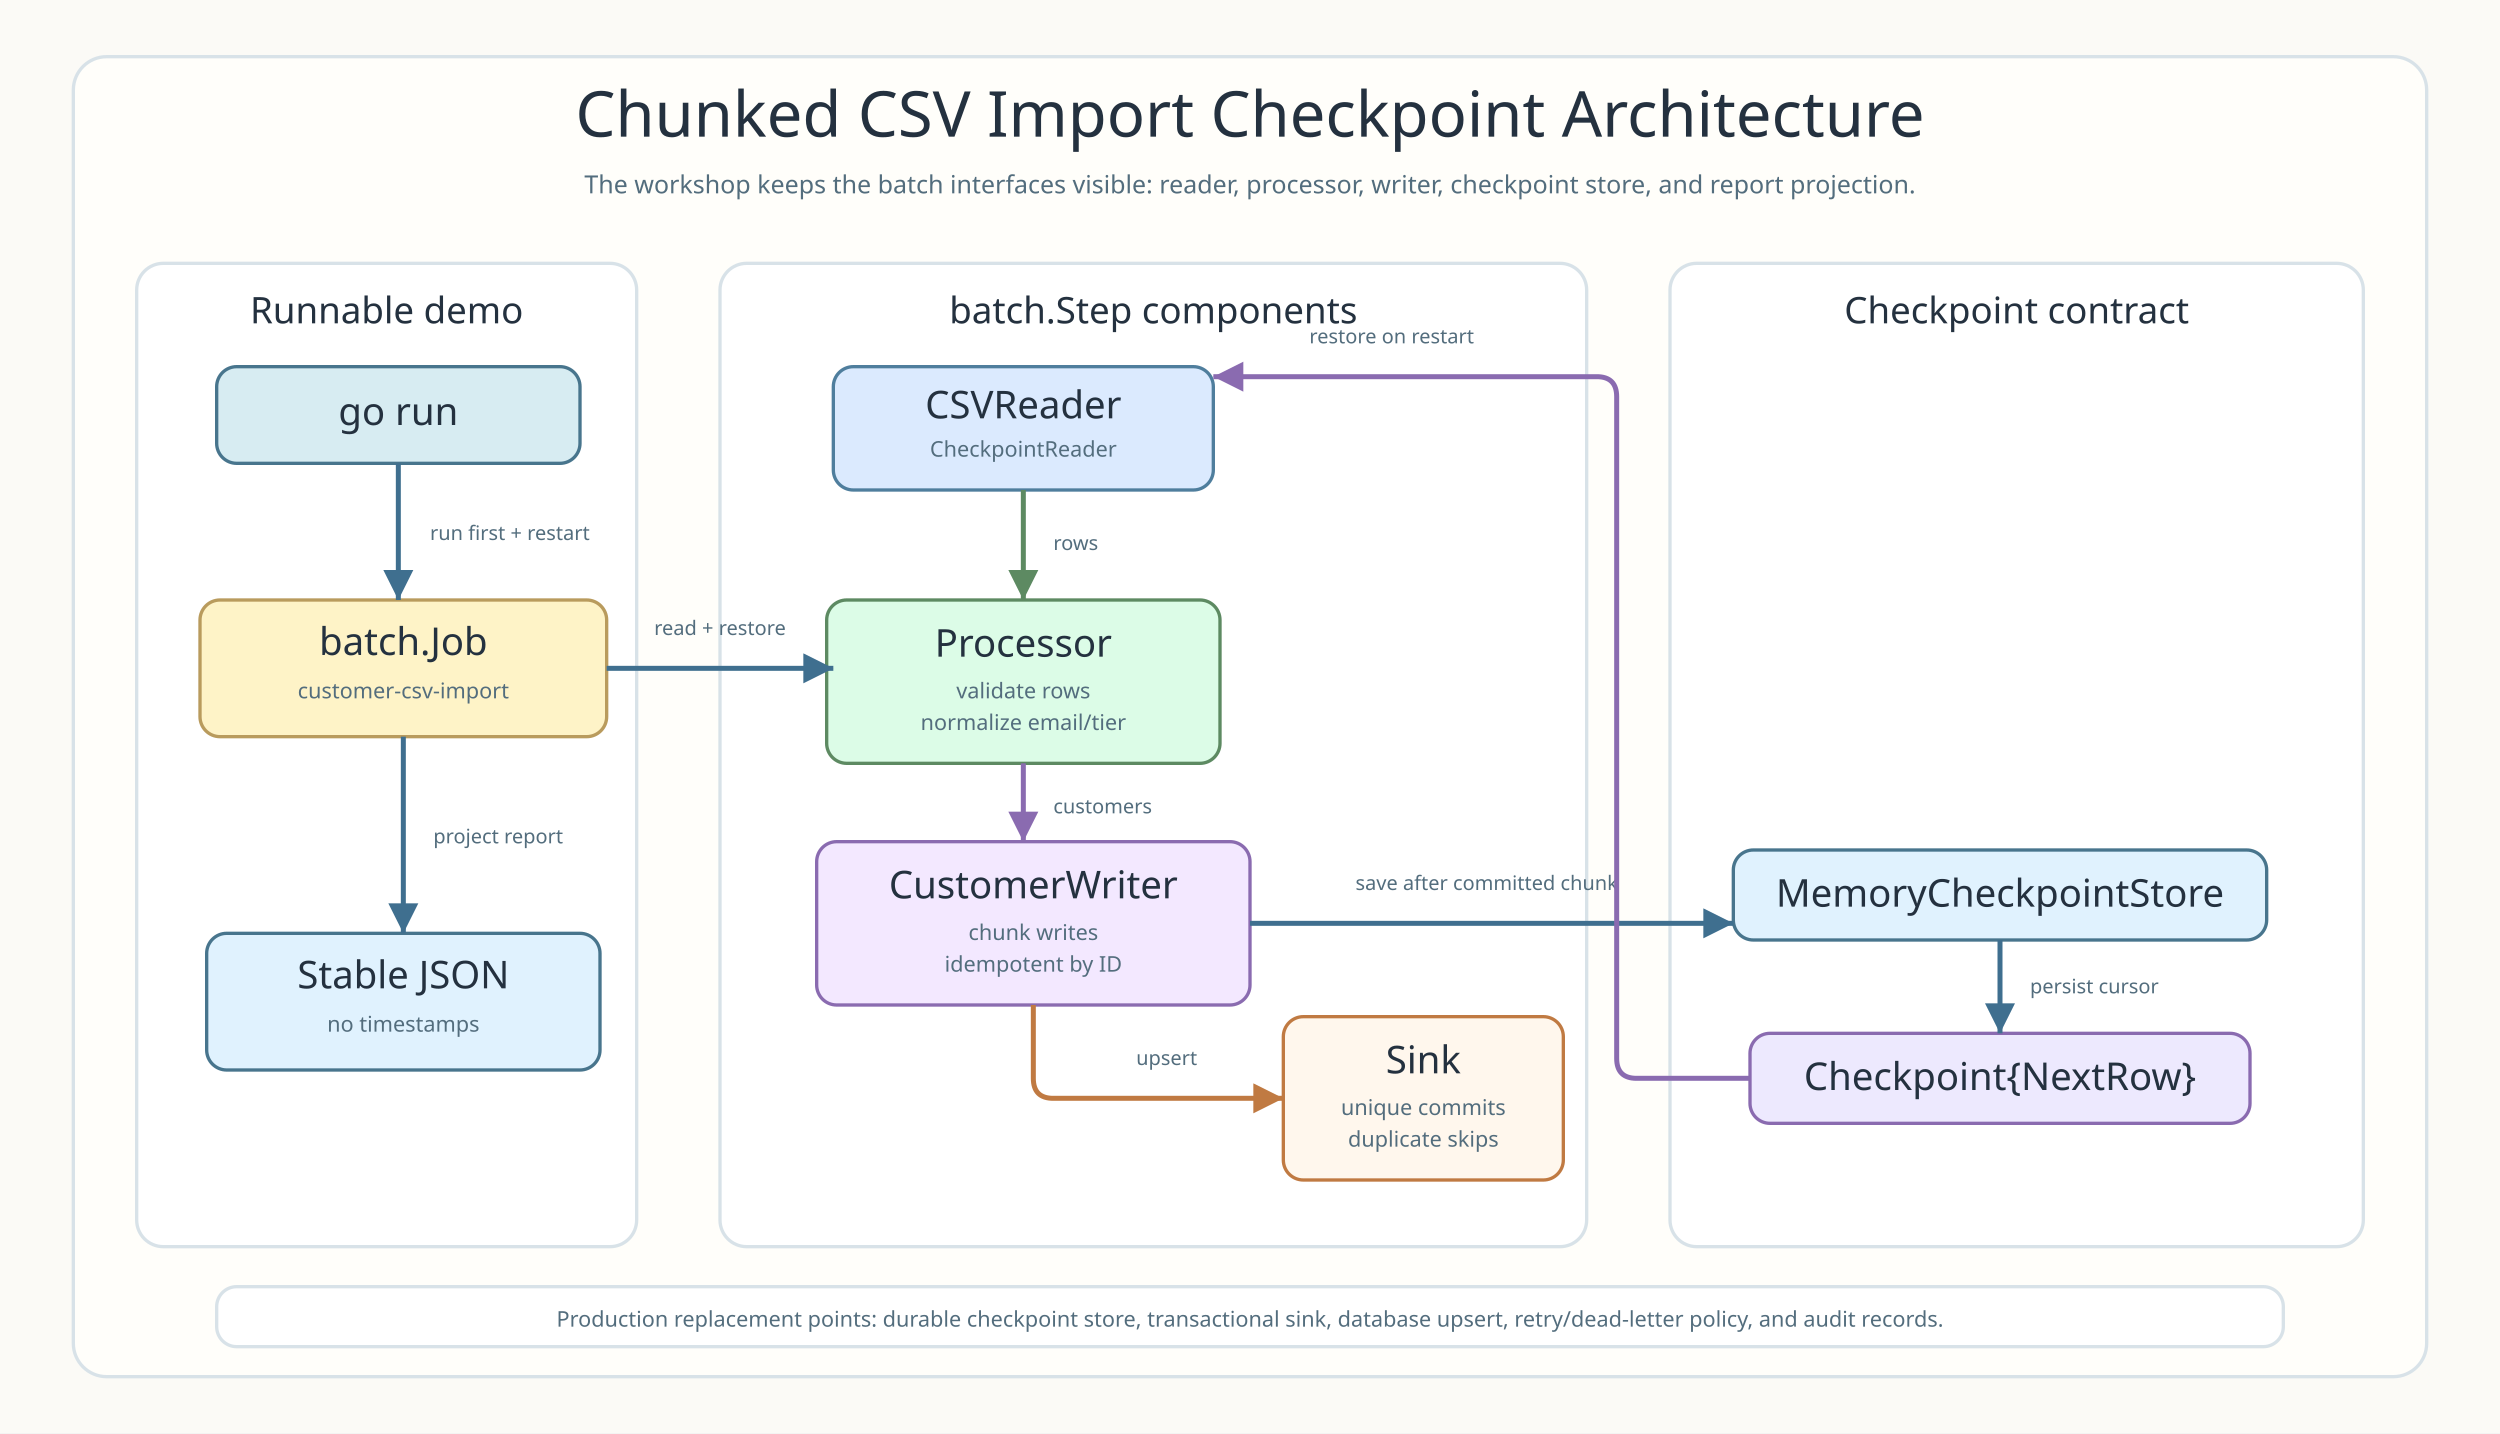
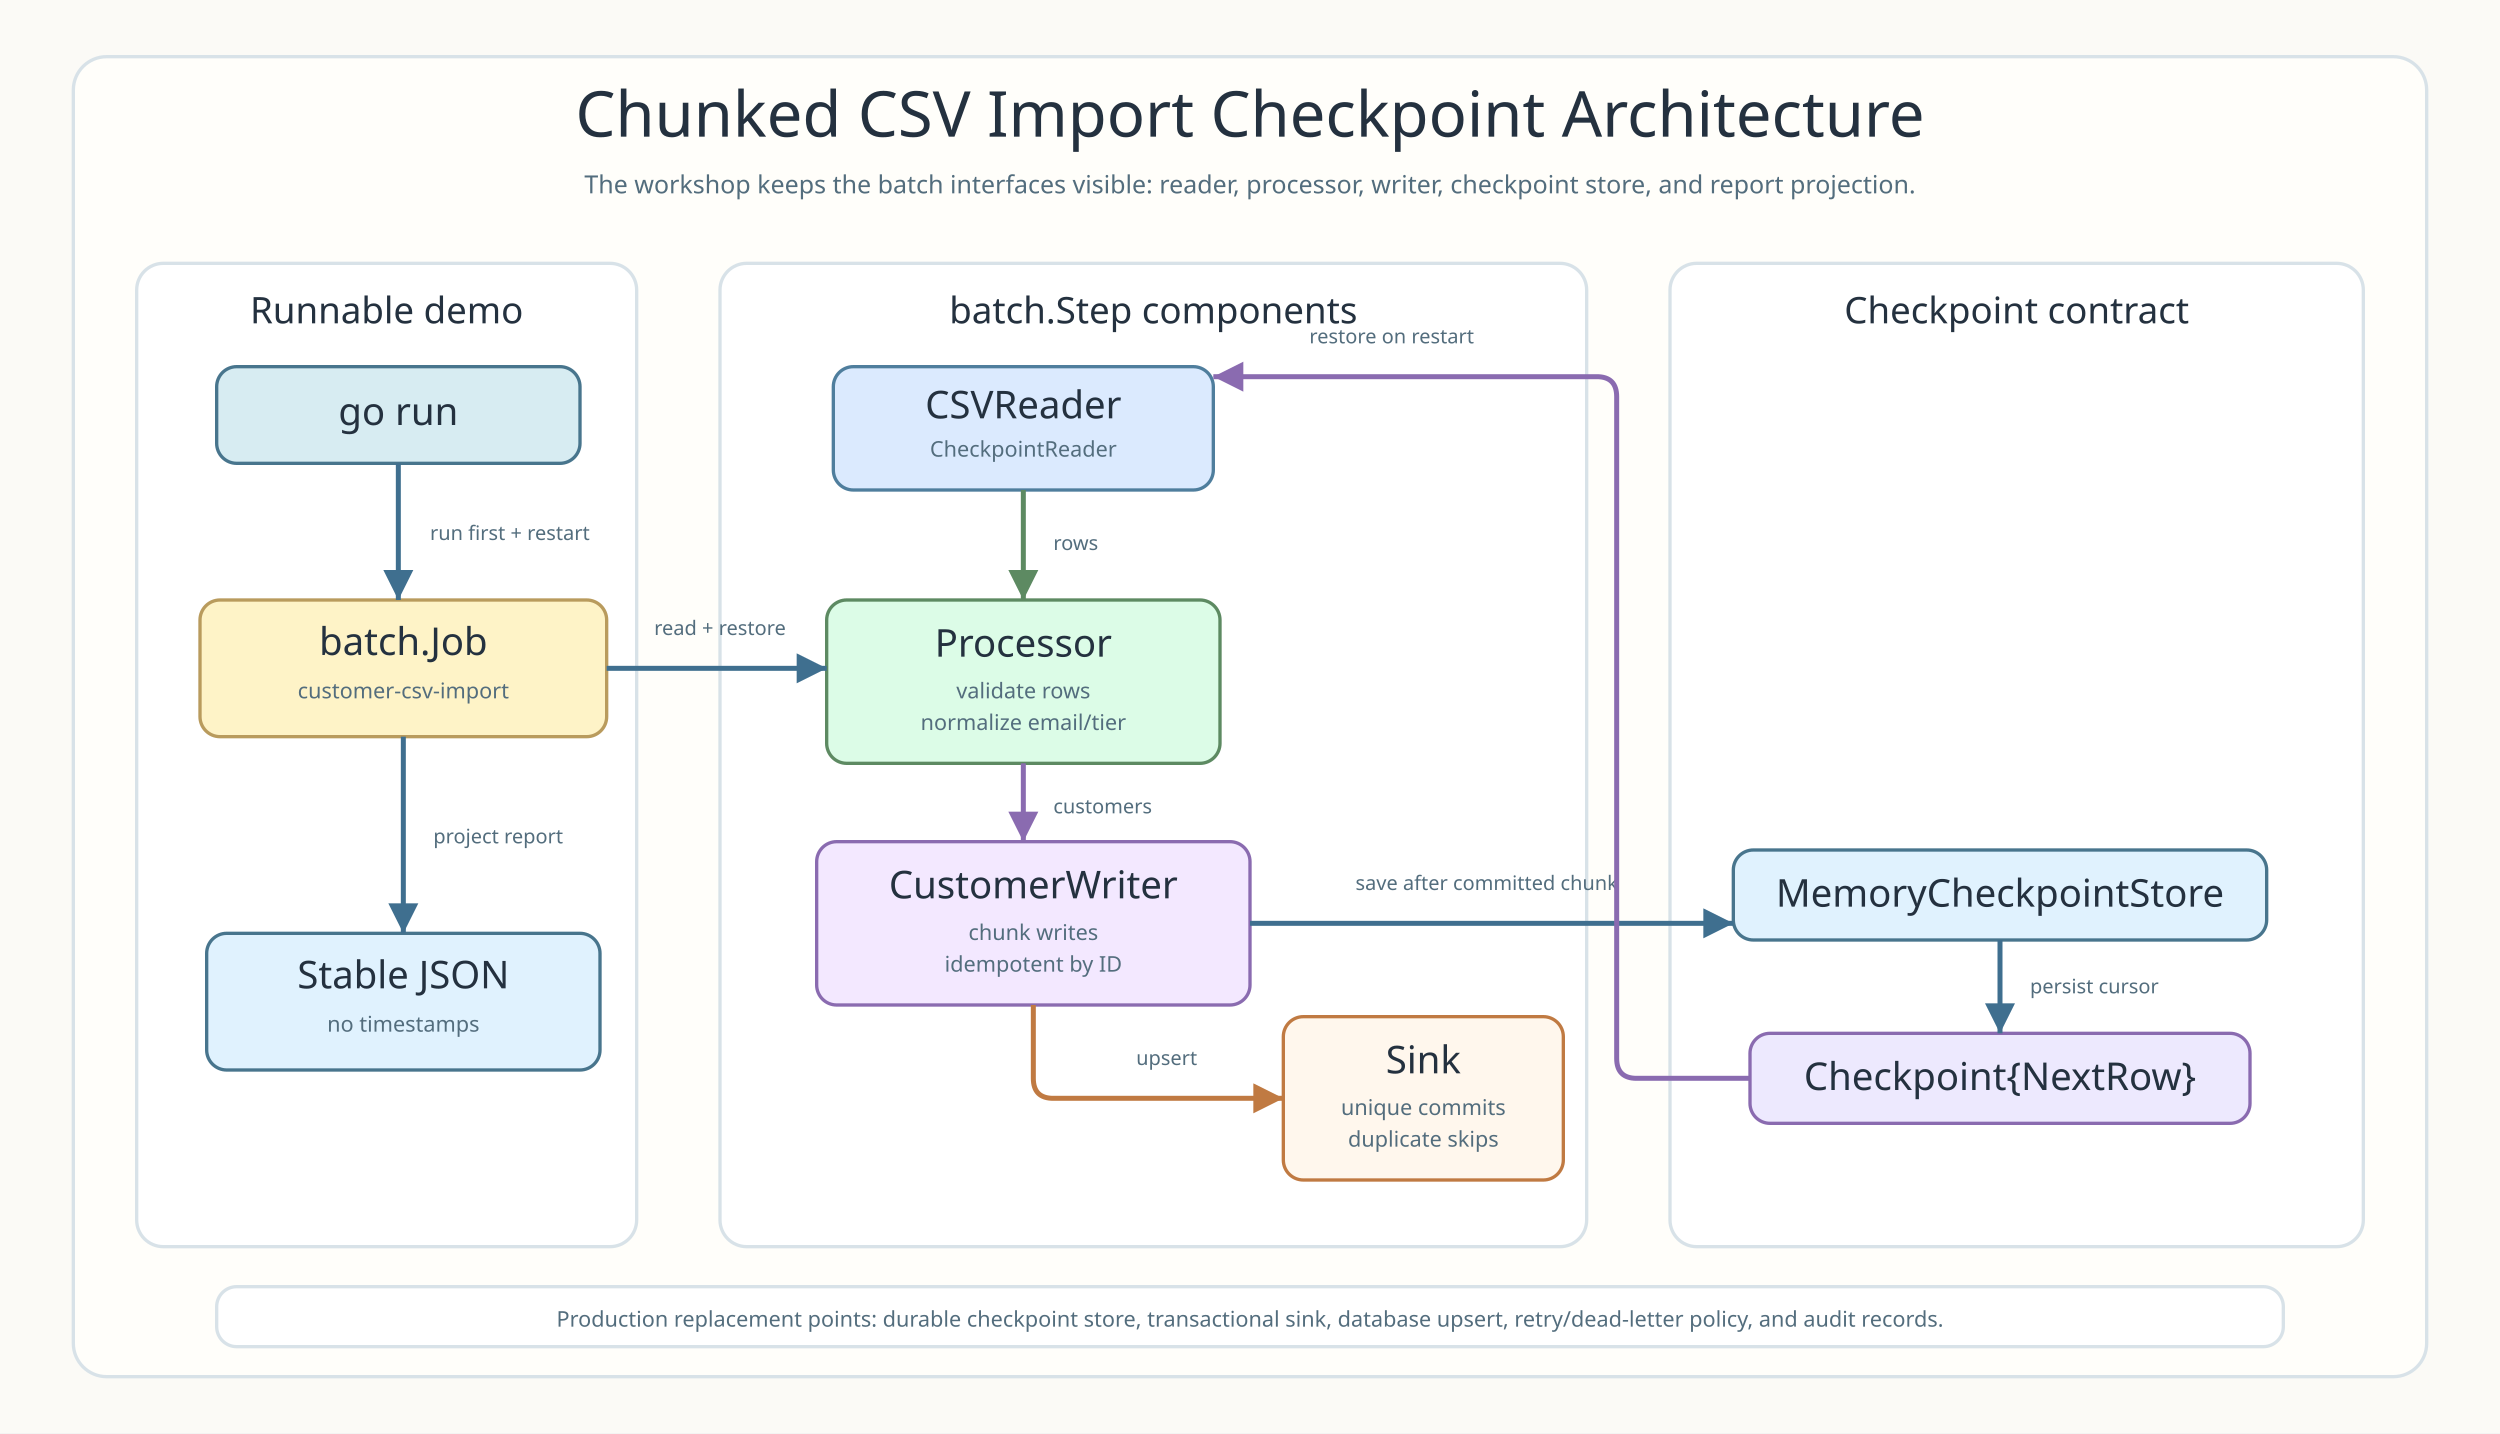
<svg xmlns="http://www.w3.org/2000/svg" width="1500" height="860" viewBox="0 0 1500 860" role="img" aria-labelledby="title desc">
  <defs>
    <marker id="arch-blue" viewBox="0 0 8 8" markerWidth="8" markerHeight="8" refX="7" refY="4" orient="auto">
      <polygon points="1,1 7,4 1,7" fill="#3f6f8f" />
    </marker>
    <marker id="arch-green" viewBox="0 0 8 8" markerWidth="8" markerHeight="8" refX="7" refY="4" orient="auto">
      <polygon points="1,1 7,4 1,7" fill="#5d8a62" />
    </marker>
    <marker id="arch-purple" viewBox="0 0 8 8" markerWidth="8" markerHeight="8" refX="7" refY="4" orient="auto">
      <polygon points="1,1 7,4 1,7" fill="#8a6bb0" />
    </marker>
    <marker id="arch-amber" viewBox="0 0 8 8" markerWidth="8" markerHeight="8" refX="7" refY="4" orient="auto">
      <polygon points="1,1 7,4 1,7" fill="#c07a42" />
    </marker>
    <style>
      @font-face { font-family: 'Architects Daughter'; src: url('file:///Users/debop/Library/Fonts/ArchitectsDaughter-Regular.ttf') format('truetype'); }
      @font-face { font-family: 'Comic Mono'; src: url('file:///Users/debop/Library/Fonts/ComicMono.ttf') format('truetype'); }
      .title { font-family: 'Architects Daughter'; font-size: 38px; fill: #24313f; }
      .subtitle, .detail, .label, .footer { font-family: 'Comic Mono'; fill: #536d7d; }
      .subtitle { font-size: 15px; }
      .layer-label, .card-title { font-family: 'Architects Daughter'; fill: #24313f; }
      .layer-label { font-size: 22px; }
      .card-title { font-size: 23px; }
      .detail { font-size: 13px; }
      .label { font-size: 12px; }
      .footer { font-size: 13px; }
      .frame { fill: #fffefa; stroke: #d8e2e8; stroke-width: 2; rx: 20; }
      .layer { fill: #ffffff; stroke: #d8e2e8; stroke-width: 2; rx: 16; }
      .blue { fill: none; stroke: #3f6f8f; stroke-width: 3; marker-end: url(#arch-blue); }
      .green { fill: none; stroke: #5d8a62; stroke-width: 3; marker-end: url(#arch-green); }
      .purple { fill: none; stroke: #8a6bb0; stroke-width: 3; marker-end: url(#arch-purple); }
      .amber { fill: none; stroke: #c07a42; stroke-width: 3; marker-end: url(#arch-amber); }
    </style>
  </defs>
  <rect width="1500" height="860" fill="#fbfaf6" />
  <rect class="frame" x="44" y="34" width="1412" height="792" />
  <text class="title" x="750" y="82" text-anchor="middle">Chunked CSV Import Checkpoint Architecture</text>
  <text class="subtitle" x="750" y="116" text-anchor="middle">The workshop keeps the batch interfaces visible: reader, processor, writer, checkpoint store, and report projection.</text>
  <rect class="layer" x="82" y="158" width="300" height="590" />
  <text class="layer-label" x="232" y="194" text-anchor="middle">Runnable demo</text>
  <rect class="layer" x="432" y="158" width="520" height="590" />
  <text class="layer-label" x="692" y="194" text-anchor="middle">batch.Step components</text>
  <rect class="layer" x="1002" y="158" width="416" height="590" />
  <text class="layer-label" x="1210" y="194" text-anchor="middle">Checkpoint contract</text>
  <g transform="translate(130 220)">
    <rect width="218" height="58" rx="12" fill="#d7ecf2" stroke="#48758d" stroke-width="2" />
    <text class="card-title" x="109" y="35" text-anchor="middle">go run</text>
  </g>
  <g transform="translate(120 360)">
    <rect width="244" height="82" rx="12" fill="#fef3c7" stroke="#b99b5d" stroke-width="2" />
    <text class="card-title" x="122" y="33" text-anchor="middle">batch.Job</text>
    <text class="detail" x="122" y="59" text-anchor="middle">customer-csv-import</text>
  </g>
  <g transform="translate(124 560)">
    <rect width="236" height="82" rx="12" fill="#e0f2fe" stroke="#48758d" stroke-width="2" />
    <text class="card-title" x="118" y="33" text-anchor="middle">Stable JSON</text>
    <text class="detail" x="118" y="59" text-anchor="middle">no timestamps</text>
  </g>
  <g transform="translate(500 220)">
    <rect width="228" height="74" rx="12" fill="#dbeafe" stroke="#4f7e9d" stroke-width="2" />
    <text class="card-title" x="114" y="31" text-anchor="middle">CSVReader</text>
    <text class="detail" x="114" y="54" text-anchor="middle">CheckpointReader</text>
  </g>
  <g transform="translate(496 360)">
    <rect width="236" height="98" rx="12" fill="#dcfce7" stroke="#5d8a62" stroke-width="2" />
    <text class="card-title" x="118" y="34" text-anchor="middle">Processor</text>
    <text class="detail" x="118" y="59" text-anchor="middle">validate rows</text>
    <text class="detail" x="118" y="78" text-anchor="middle">normalize email/tier</text>
  </g>
  <g transform="translate(490 505)">
    <rect width="260" height="98" rx="12" fill="#f3e8ff" stroke="#8a6bb0" stroke-width="2" />
    <text class="card-title" x="130" y="34" text-anchor="middle">CustomerWriter</text>
    <text class="detail" x="130" y="59" text-anchor="middle">chunk writes</text>
    <text class="detail" x="130" y="78" text-anchor="middle">idempotent by ID</text>
  </g>
  <g transform="translate(770 610)">
    <rect width="168" height="98" rx="12" fill="#fff7ed" stroke="#c07a42" stroke-width="2" />
    <text class="card-title" x="84" y="34" text-anchor="middle">Sink</text>
    <text class="detail" x="84" y="59" text-anchor="middle">unique commits</text>
    <text class="detail" x="84" y="78" text-anchor="middle">duplicate skips</text>
  </g>
  <g transform="translate(1040 510)">
    <rect width="320" height="54" rx="12" fill="#e0f2fe" stroke="#48758d" stroke-width="2" />
    <text class="card-title" x="160" y="34" text-anchor="middle">MemoryCheckpointStore</text>
  </g>
  <g transform="translate(1050 620)">
    <rect width="300" height="54" rx="12" fill="#ede9fe" stroke="#8a6bb0" stroke-width="2" />
    <text class="card-title" x="150" y="34" text-anchor="middle">Checkpoint{NextRow}</text>
  </g>
  <rect x="130" y="772" width="1240" height="36" rx="12" fill="#ffffff" stroke="#d8e2e8" stroke-width="2" />
  <text class="footer" x="750" y="796" text-anchor="middle">Production replacement points: durable checkpoint store, transactional sink, database upsert, retry/dead-letter policy, and audit records.</text>
  <path class="blue" d="M 239 278 V 360" />
  <text class="label" x="258" y="324" text-anchor="start">run first + restart</text>
-   <path class="blue" d="M 364 401 H 500" />
+   <path class="blue" d="M 364 401 H 496" />
  <text class="label" x="432" y="381" text-anchor="middle">read + restore</text>
  <path class="blue" d="M 242 442 V 560" />
  <text class="label" x="260" y="506" text-anchor="start">project report</text>
  <path class="green" d="M 614 294 V 360" />
  <text class="label" x="632" y="330" text-anchor="start">rows</text>
  <path class="purple" d="M 614 458 V 505" />
  <text class="label" x="632" y="488" text-anchor="start">customers</text>
  <path class="amber" d="M 620 603 V 647 Q 620 659 632 659 H 770" />
  <text class="label" x="700" y="639" text-anchor="middle">upsert</text>
  <path class="blue" d="M 750 554 H 1040" />
  <text class="label" x="892" y="534" text-anchor="middle">save after committed chunk</text>
  <path class="blue" d="M 1200 564 V 620" />
  <text class="label" x="1218" y="596" text-anchor="start">persist cursor</text>
  <path class="purple" d="M 1050 647 H 982 Q 970 647 970 635 V 238 Q 970 226 958 226 H 728" />
  <text class="label" x="835" y="206" text-anchor="middle">restore on restart</text>
</svg>
